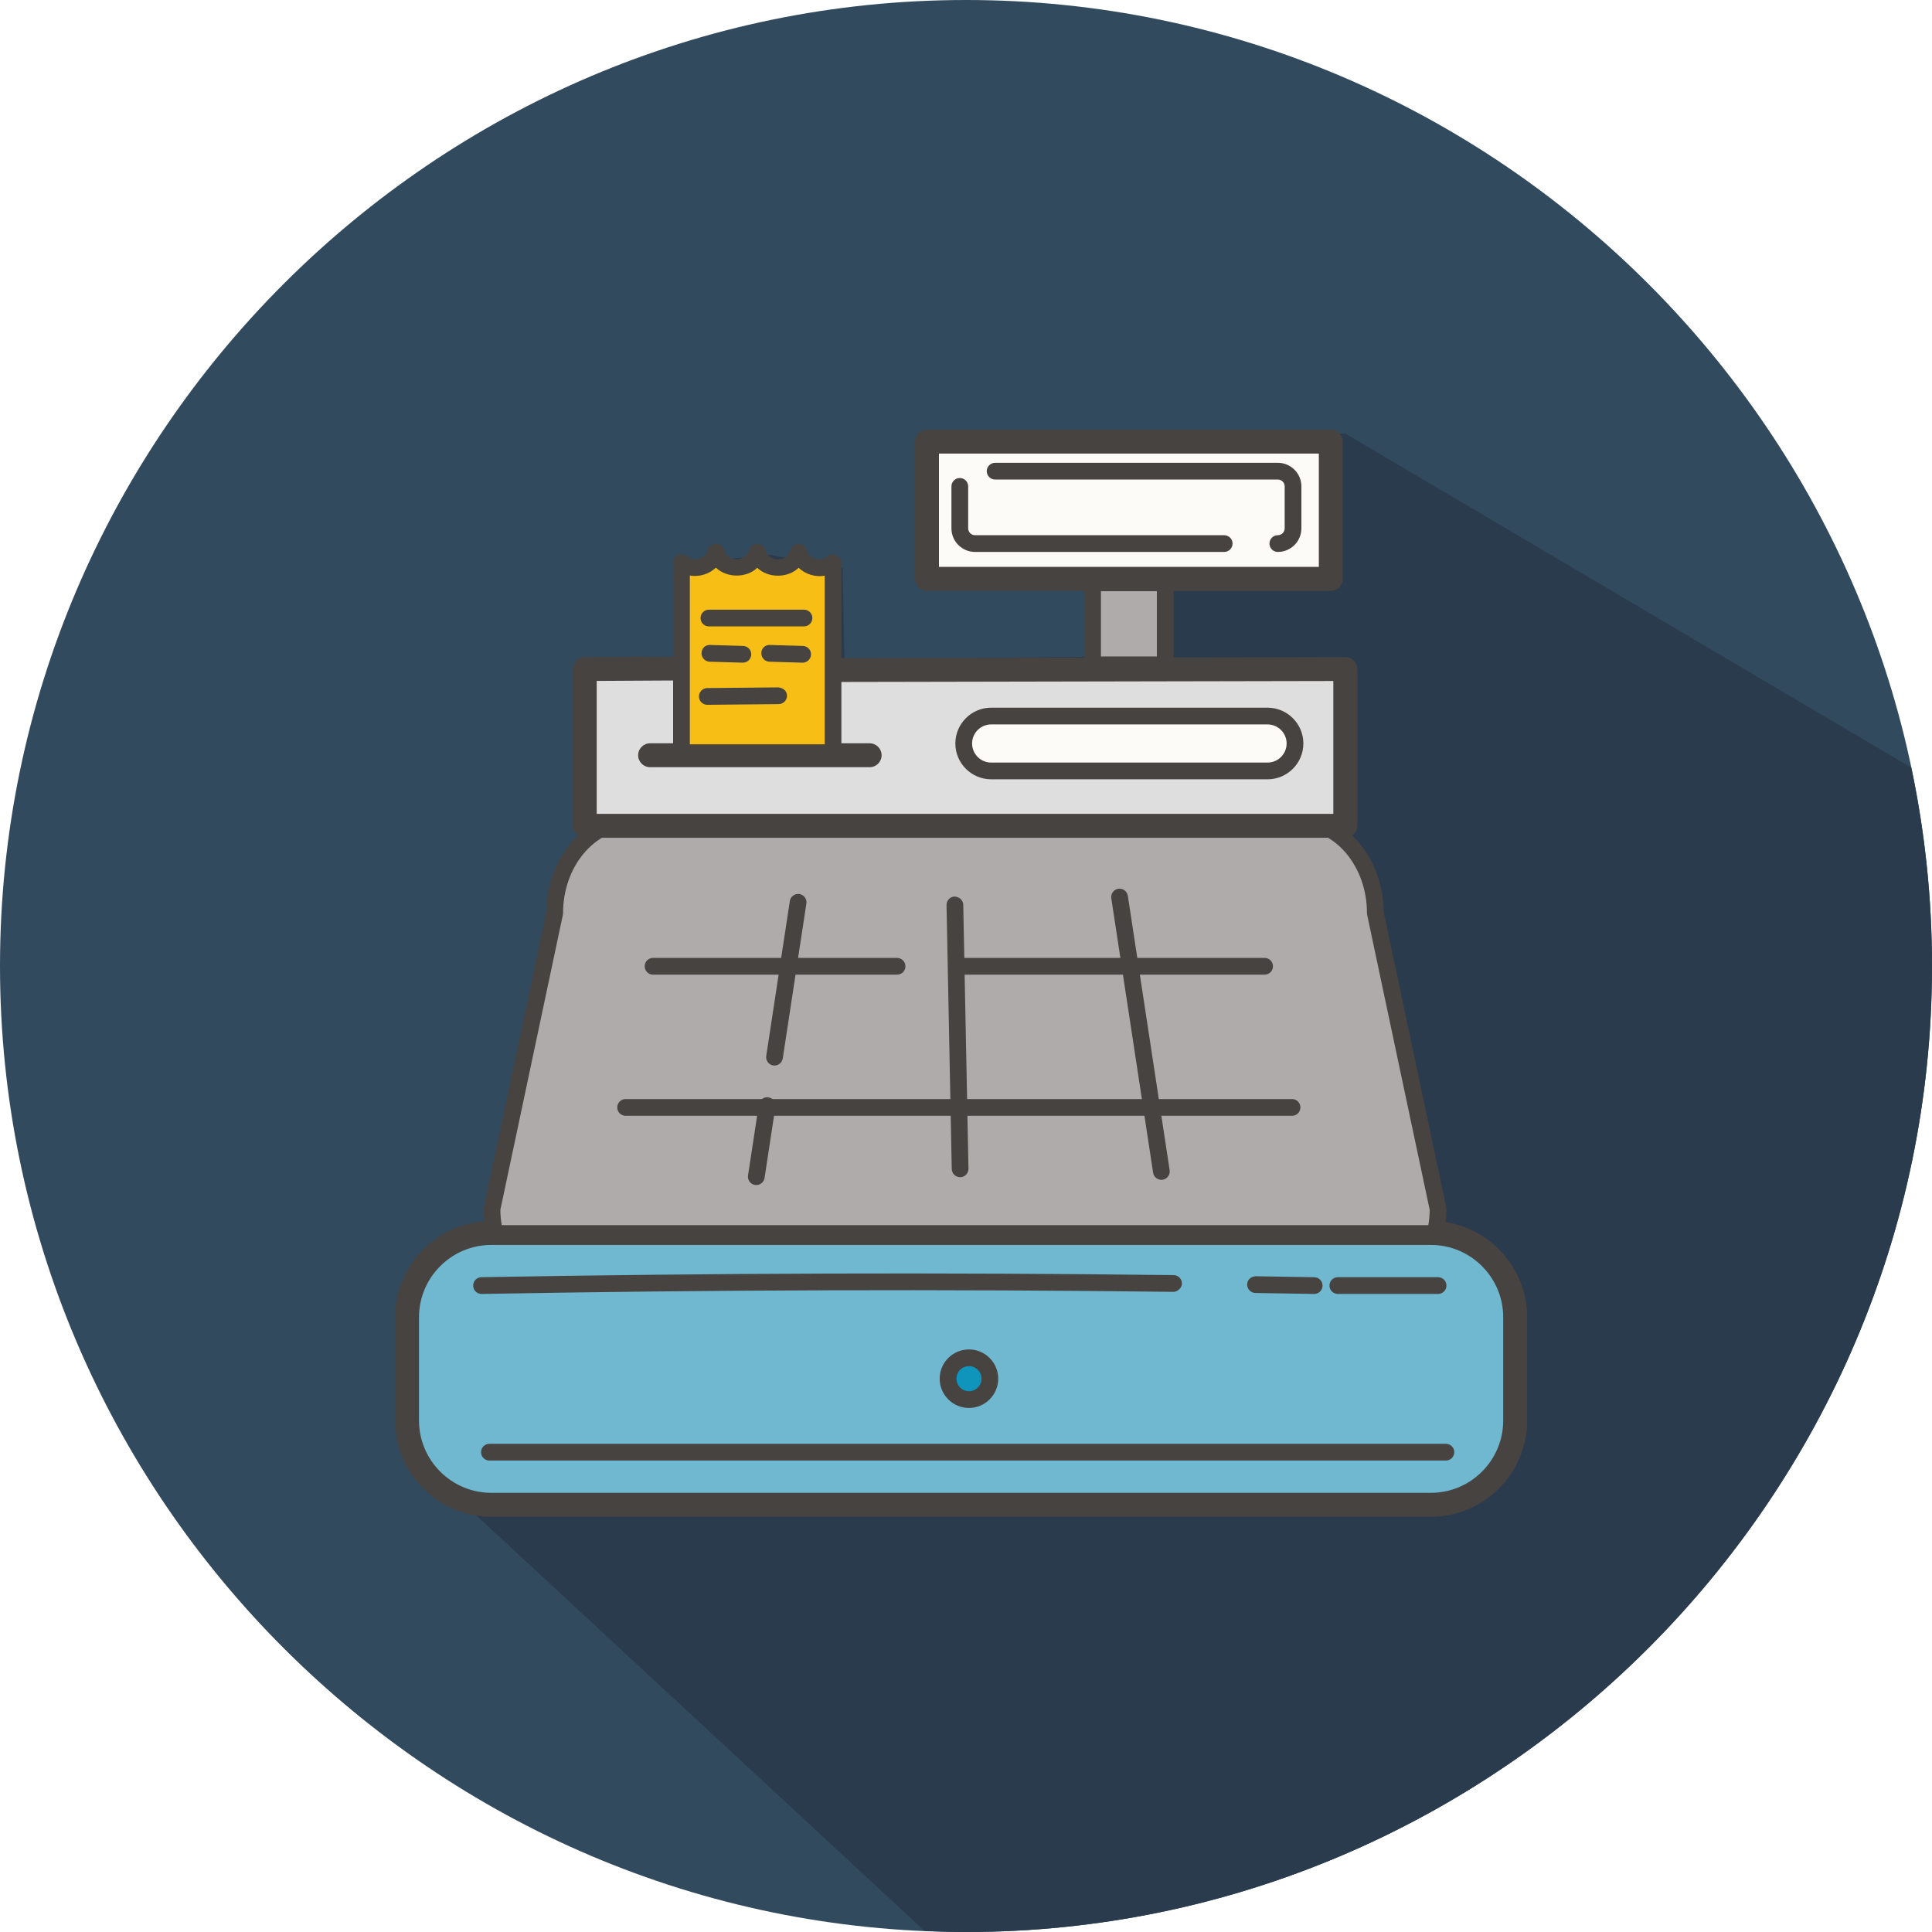
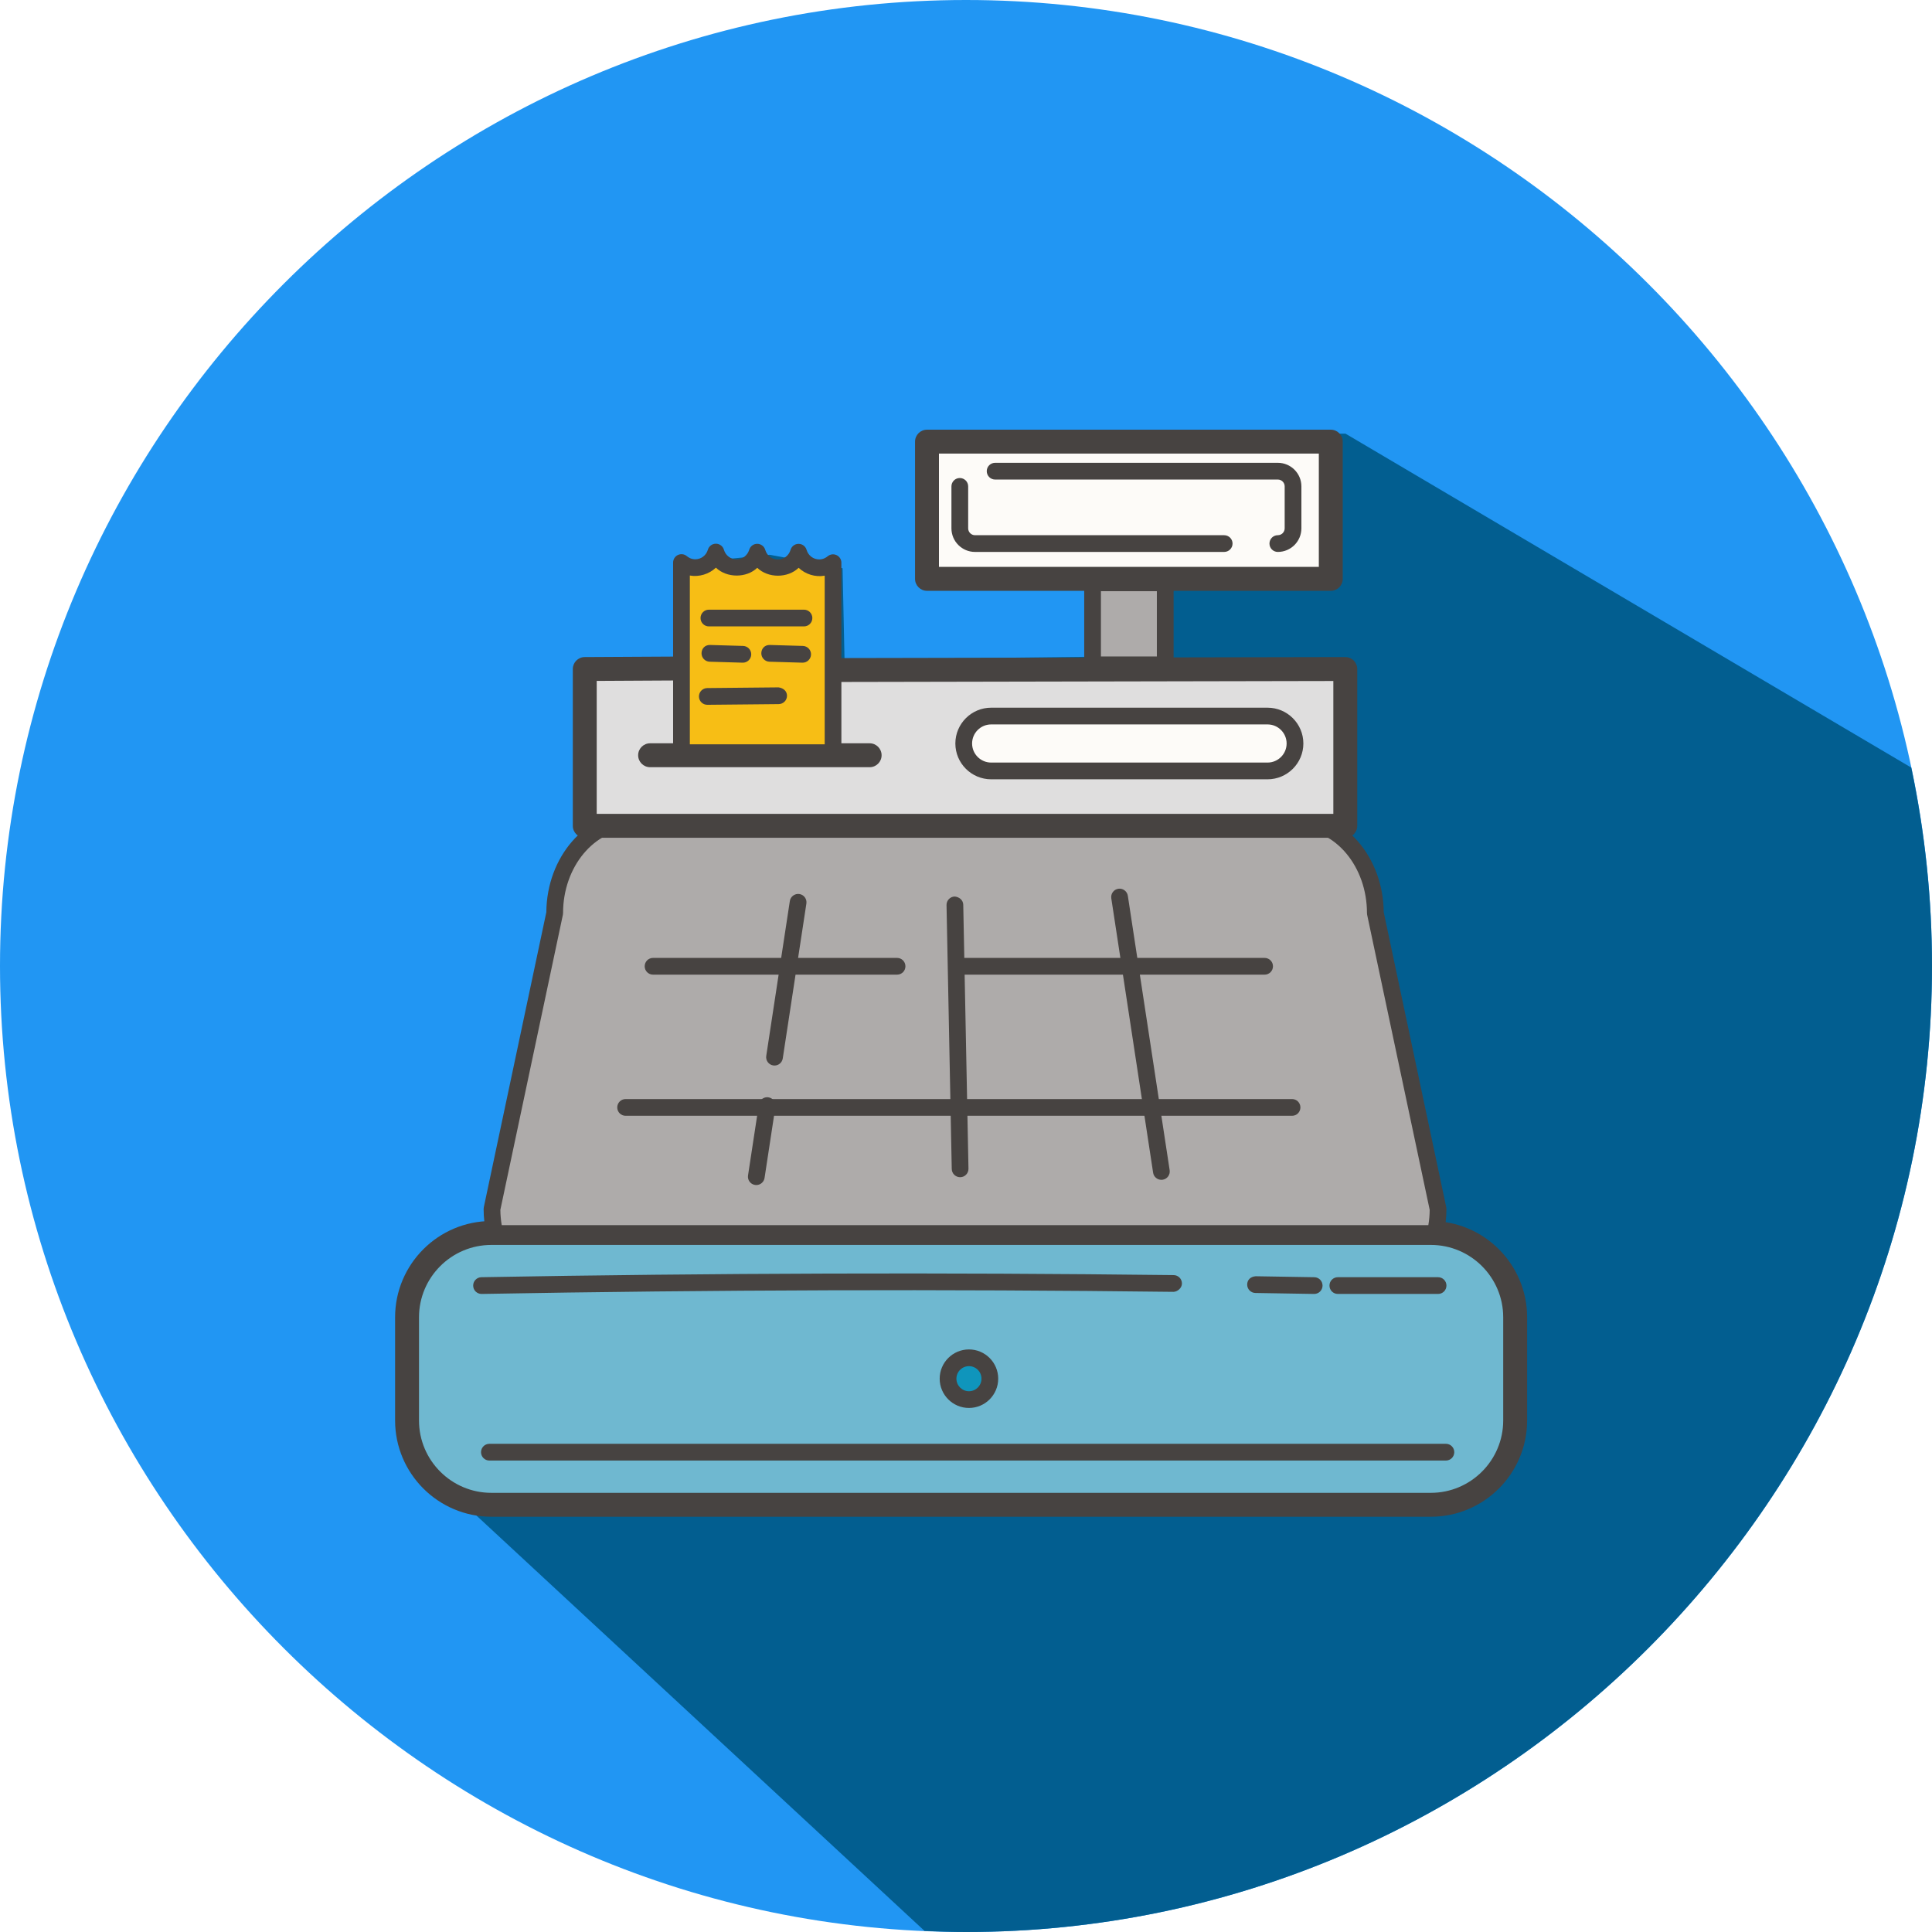
<svg xmlns="http://www.w3.org/2000/svg" version="1.1" id="Layer_1" x="0px" y="0px" viewBox="0 0 512 512" style="enable-background:new 0 0 512 512;" xml:space="preserve">
-   <path style="fill:#324a5e;" d="M256,512L256,512C115.2,512,0,396.8,0,256l0,0C0,115.2,115.2,0,256,0l0,0c140.8,0,256,115.2,256,256  l0,0C512,396.8,396.8,512,256,512z" />
-   <path style="fill:#2b3b4e;" d="M512,256L512,256c0-18.012-1.912-35.592-5.492-52.576l-149.932-88.5H250.764l0.508,36.676  l42.732,0.508l-2.036,21.904l-68.16,0.78l-0.516-24.208l-19.332-3.564l-20.348,2.036l1.54,26.176l-26.976,0.308v41.768  l-28.488,110.024l-19.84,13.752v45.336l135.172,125.3c3.648,0.156,7.3,0.28,10.98,0.28l0,0C396.8,512,512,396.8,512,256z" />
+   <path style="fill:#2196f3;" d="M256,512L256,512C115.2,512,0,396.8,0,256l0,0C0,115.2,115.2,0,256,0l0,0c140.8,0,256,115.2,256,256  l0,0C512,396.8,396.8,512,256,512z" />
+   <path style="fill:#025e90;" d="M512,256L512,256c0-18.012-1.912-35.592-5.492-52.576l-149.932-88.5H250.764l0.508,36.676  l42.732,0.508l-2.036,21.904l-68.16,0.78l-0.516-24.208l-19.332-3.564l-20.348,2.036l1.54,26.176l-26.976,0.308v41.768  l-28.488,110.024l-19.84,13.752v45.336l135.172,125.3c3.648,0.156,7.3,0.28,10.98,0.28l0,0C396.8,512,512,396.8,512,256z" />
  <g>
    <g>
      <path style="fill:#474341;" d="M401.152,347.608c-1.732,1.748,0.964,4.448,2.7,2.7" />
      <path style="fill:#6FB8D0;" d="M377.492,398.784H131.92c-13.224,0-24.044-10.82-24.044-24.048v-23.94    c0-13.224,10.82-24.048,24.044-24.048h245.572c13.224,0,24.048,10.82,24.048,24.048v23.94    C401.54,387.96,390.716,398.784,377.492,398.784" />
      <path style="fill:#474341;" d="M379.192,401.952H130.216c-14.064,0-25.512-11.448-25.512-25.512v-27.344    c0-14.064,11.448-25.512,25.512-25.512h248.976c14.064,0,25.512,11.448,25.512,25.512v27.344    C404.704,390.504,393.26,401.952,379.192,401.952 M130.216,329.92c-10.572,0-19.176,8.6-19.176,19.176v27.344    c0,10.576,8.604,19.176,19.176,19.176h248.976c10.572,0,19.172-8.6,19.172-19.176v-27.344c0-10.576-8.6-19.176-19.172-19.176    H130.216z" />
      <rect x="245.68" y="117.04" style="fill:#FDFBF8;" width="107.008" height="36.36" />
      <path style="fill:#474341;" d="M352.672,156.572H245.664c-1.748,0-3.168-1.42-3.168-3.168V117.04c0-1.752,1.42-3.168,3.168-3.168    h107.008c1.748,0,3.168,1.416,3.168,3.168v36.364C355.844,155.152,354.424,156.572,352.672,156.572 M248.832,150.232h100.672    v-30.028H248.832V150.232z" />
      <rect x="289.56" y="154.456" style="fill:#AEABAA;" width="19.252" height="21.732" />
      <path style="fill:#474341;" d="M308.8,178.404h-19.256c-1.224,0-2.216-0.992-2.216-2.22v-21.732c0-1.224,0.992-2.216,2.216-2.216    H308.8c1.224,0,2.216,0.992,2.216,2.216v21.732C311.016,177.412,310.024,178.404,308.8,178.404 M291.76,173.968h14.82v-17.3    h-14.82V173.968z" />
      <path style="fill:#AEABAA;" d="M380.336,326.896c0.488-2.076,0.772-4.248,0.772-6.5l-16.62-78.424    c0-13.476-9.352-24.508-20.78-24.508h-175.92c-11.428,0-20.78,11.028-20.78,24.508l-16.62,78.424c0,2.252,0.284,4.428,0.772,6.5    H380.336z" />
      <path style="fill:#474341;" d="M380.336,329.112H131.152c-1.028,0-1.92-0.708-2.156-1.704c-0.556-2.344-0.832-4.7-0.832-7.008    c0-0.152,0.02-0.312,0.048-0.46l16.572-78.2c0.108-14.628,10.388-26.488,23-26.488h175.92c12.612,0,22.884,11.86,22.996,26.488    l16.572,78.2c0.032,0.148,0.048,0.308,0.048,0.46c0,2.32-0.28,4.676-0.828,7.008C382.256,328.404,381.364,329.112,380.336,329.112     M132.964,324.68h245.56c0.228-1.352,0.348-2.708,0.36-4.052l-16.576-78.192c-0.032-0.148-0.048-0.308-0.048-0.46    c0-12.292-8.328-22.288-18.56-22.288H167.78c-10.24,0-18.564,9.996-18.564,22.288c0,0.152-0.016,0.312-0.048,0.46L132.6,320.624    C132.612,321.96,132.732,323.316,132.964,324.68" />
      <polyline style="fill:#DFDEDE;" points="222.804,177.556 356.516,177.296 356.516,218.852 154.972,218.852 154.972,177.296     178.52,177.164   " />
      <g>
        <path style="fill:#474341;" d="M356.516,222.02H154.968c-1.748,0-3.168-1.416-3.168-3.168v-41.556     c0-1.744,1.412-3.156,3.152-3.168L178.508,174h0.016c1.744,0,3.156,1.408,3.168,3.152c0.008,1.748-1.4,3.172-3.152,3.184     l-20.404,0.112v35.24h195.212v-35.216l-130.544,0.256H222.8c-1.748,0-3.164-1.412-3.168-3.164c0-1.744,1.412-3.168,3.164-3.172     l133.716-0.264h0.004c0.836,0,1.644,0.336,2.24,0.924c0.592,0.6,0.932,1.4,0.932,2.244v41.556     C359.688,220.604,358.268,222.02,356.516,222.02" />
        <path style="fill:#474341;" d="M381.104,342.908H354.54c-1.228,0-2.216-0.992-2.216-2.22c0-1.224,0.988-2.216,2.216-2.216h26.564     c1.228,0,2.22,0.992,2.22,2.216C383.324,341.916,382.332,342.908,381.104,342.908" />
        <path style="fill:#474341;" d="M348.272,342.908h-0.04l-15.536-0.256c-1.224-0.02-2.2-1.032-2.18-2.252     c0.02-1.224,0.88-2.076,2.252-2.18l15.544,0.256c1.224,0.02,2.2,1.032,2.176,2.256     C350.464,341.936,349.48,342.908,348.272,342.908" />
        <path style="fill:#474341;" d="M127.612,342.908c-1.204,0-2.196-0.964-2.216-2.18c-0.024-1.22,0.952-2.236,2.176-2.256     c61.116-1.096,122.848-1.284,183.464-0.556c1.224,0.012,2.204,1.02,2.192,2.244c-0.012,1.224-1.236,2.176-2.244,2.192     c-60.588-0.736-122.268-0.544-183.332,0.556L127.612,342.908L127.612,342.908z" />
        <path style="fill:#474341;" d="M383.18,387.06H129.692c-1.224,0-2.216-0.992-2.216-2.216c0-1.228,0.992-2.22,2.216-2.22h253.492     c1.228,0,2.216,0.992,2.216,2.22C385.396,386.072,384.408,387.06,383.18,387.06" />
        <path style="fill:#474341;" d="M335.136,258.292h-81.12c-1.228,0-2.22-0.992-2.22-2.216c0-1.228,0.992-2.22,2.22-2.22h81.116     c1.228,0,2.22,0.992,2.22,2.22C337.352,257.304,336.36,258.292,335.136,258.292" />
        <path style="fill:#474341;" d="M237.736,258.292h-64.672c-1.228,0-2.216-0.992-2.216-2.216c0-1.228,0.988-2.22,2.216-2.22h64.668     c1.228,0,2.216,0.992,2.216,2.22C239.952,257.304,238.964,258.292,237.736,258.292" />
        <path style="fill:#474341;" d="M342.404,295.696H165.792c-1.224,0-2.216-0.992-2.216-2.216c0-1.228,0.992-2.22,2.216-2.22     h176.616c1.228,0,2.216,0.992,2.216,2.22C344.62,294.708,343.632,295.696,342.404,295.696" />
        <path style="fill:#474341;" d="M230.464,203.316h-58.18c-1.748,0-3.168-1.416-3.168-3.168c0-1.748,1.42-3.168,3.168-3.168h58.18     c1.748,0,3.168,1.416,3.168,3.168C233.636,201.9,232.216,203.316,230.464,203.316" />
        <path style="fill:#474341;" d="M200.428,314.048c-0.112,0-0.228-0.008-0.34-0.024c-1.208-0.184-2.036-1.312-1.852-2.528     l2.872-18.844c0.184-1.208,1.356-2.036,2.528-1.852c1.208,0.184,2.036,1.312,1.852,2.528l-2.872,18.84     C202.448,313.26,201.504,314.048,200.428,314.048" />
        <path style="fill:#474341;" d="M205.256,282.376c-0.112,0-0.228-0.008-0.34-0.024c-1.208-0.184-2.036-1.312-1.852-2.528     l6.252-41.048c0.184-1.208,1.344-2.024,2.528-1.852c1.208,0.184,2.04,1.312,1.856,2.528l-6.26,41.04     C207.276,281.588,206.328,282.376,205.256,282.376" />
        <path style="fill:#474341;" d="M254.444,311.972c-1.204,0-2.192-0.964-2.22-2.172l-1.384-69.952     c-0.02-1.22,0.948-2.236,2.172-2.26c1.228,0.12,2.228,0.952,2.26,2.172l1.384,69.952c0.024,1.22-0.948,2.236-2.172,2.26     L254.444,311.972L254.444,311.972z" />
        <path style="fill:#474341;" d="M307.772,312.664c-1.076,0-2.02-0.788-2.184-1.88l-11.084-72.724     c-0.184-1.212,0.648-2.344,1.856-2.528c1.18-0.196,2.344,0.644,2.528,1.856l11.084,72.724c0.184,1.212-0.644,2.344-1.852,2.528     C308,312.656,307.888,312.664,307.772,312.664" />
      </g>
      <path style="fill:#0F95BC;" d="M262.324,365.364c0,3.06-2.48,5.54-5.54,5.54s-5.54-2.48-5.54-5.54s2.48-5.54,5.54-5.54    S262.324,362.304,262.324,365.364" />
      <path style="fill:#474341;" d="M256.784,373.124c-4.276,0-7.76-3.484-7.76-7.76s3.484-7.752,7.76-7.752s7.752,3.476,7.752,7.752    C264.54,369.64,261.06,373.124,256.784,373.124 M256.784,362.044c-1.832,0-3.324,1.488-3.324,3.32s1.492,3.328,3.324,3.328    s3.32-1.496,3.32-3.328C260.104,363.528,258.616,362.044,256.784,362.044" />
      <path style="fill:#F7BE15;" d="M217.116,150.472c-2.604,0-4.776-1.748-5.476-4.124c-0.688,2.388-2.868,4.148-5.48,4.148    c-2.616,0-4.796-1.764-5.484-4.156c-0.7,2.372-2.872,4.116-5.472,4.116c-2.612,0-4.788-1.756-5.48-4.148    c-0.696,2.38-2.872,4.128-5.472,4.128c-1.396,0-2.66-0.52-3.656-1.352v50.376h40.172v-50.336    C219.776,149.952,218.512,150.472,217.116,150.472" />
      <g>
        <path style="fill:#474341;" d="M220.768,201.676h-40.172c-1.224,0-2.216-0.992-2.216-2.22V149.08c0-0.86,0.496-1.644,1.28-2.008     c0.78-0.36,1.704-0.248,2.36,0.312c0.452,0.38,1.212,0.832,2.228,0.832c1.552,0,2.904-1.02,3.344-2.536     c0.276-0.94,1.144-1.592,2.124-1.592h0.004c0.984,0,1.852,0.656,2.124,1.596c0.44,1.524,1.788,2.548,3.352,2.548     c1.552,0,2.896-1.02,3.348-2.528c0.28-0.944,1.14-1.588,2.124-1.588h0.008c0.98,0.004,1.852,0.656,2.12,1.6     c0.44,1.528,1.792,2.552,3.352,2.552c1.568,0,2.908-1.02,3.352-2.544c0.272-0.948,1.14-1.596,2.124-1.6h0.004     c0.98,0,1.852,0.648,2.124,1.592c0.444,1.516,1.792,2.536,3.352,2.536c1.016,0,1.776-0.456,2.236-0.832     c0.66-0.556,1.584-0.668,2.356-0.308c0.78,0.368,1.28,1.148,1.28,2.008v50.332C222.984,200.684,221.996,201.676,220.768,201.676      M182.816,197.244h35.736V152.56c-2.484,0.448-5.12-0.38-6.904-2.088c-2.884,2.788-8.076,2.792-10.972,0.004     c-2.852,2.744-8.06,2.748-10.956-0.04c-1.792,1.708-4.468,2.532-6.904,2.084V197.244z" />
        <path style="fill:#474341;" d="M213.06,166.004h-25.192c-1.228,0-2.22-0.992-2.22-2.216c0-1.228,0.992-2.22,2.22-2.22h25.192     c1.228,0,2.22,0.992,2.22,2.22C215.28,165.016,214.288,166.004,213.06,166.004" />
        <path style="fill:#474341;" d="M196.868,175.616H196.8l-8.736-0.256c-1.22-0.04-2.184-1.06-2.152-2.284     c0.036-1.22,0.936-2.2,2.284-2.152l8.736,0.256c1.224,0.04,2.188,1.06,2.152,2.284     C199.048,174.664,198.06,175.616,196.868,175.616" />
        <path style="fill:#474341;" d="M212.708,175.616h-0.064l-8.736-0.256c-1.22-0.04-2.184-1.06-2.152-2.284     c0.036-1.22,0.924-2.2,2.284-2.152l8.736,0.256c1.224,0.04,2.188,1.06,2.152,2.284     C214.888,174.664,213.904,175.616,212.708,175.616" />
        <path style="fill:#474341;" d="M187.444,186.78c-1.212,0-2.204-0.976-2.216-2.196c-0.012-1.228,0.972-2.224,2.196-2.24     l18.9-0.184c1.272,0.18,2.22,0.968,2.24,2.196c0.012,1.228-0.976,2.224-2.196,2.24l-18.904,0.184H187.444z" />
      </g>
      <path style="fill:#FDFBF8;" d="M339.408,204.304h-80.232c-2.076,0-3.776-1.7-3.776-3.776v-6.992c0-2.08,1.7-3.776,3.776-3.776    h80.236c2.076,0,3.776,1.7,3.776,3.776v6.992C343.184,202.608,341.488,204.304,339.408,204.304" />
      <g>
        <path style="fill:#474341;" d="M335.912,206.524h-73.24c-5.232,0-9.492-4.26-9.492-9.492c0-5.232,4.26-9.488,9.492-9.488h73.24     c5.232,0,9.492,4.256,9.492,9.488S341.144,206.524,335.912,206.524 M262.672,191.98c-2.788,0-5.056,2.264-5.056,5.052     s2.268,5.056,5.056,5.056h73.24c2.788,0,5.056-2.268,5.056-5.056s-2.268-5.052-5.056-5.052H262.672z" />
        <path style="fill:#474341;" d="M324.416,146.268h-66.028c-3.448,0-6.248-2.804-6.248-6.248v-11.124     c0-1.224,0.992-2.216,2.216-2.216c1.228,0,2.22,0.992,2.22,2.216v11.124c0,0.996,0.816,1.816,1.816,1.816h66.028     c1.228,0,2.22,0.992,2.22,2.22C326.636,145.276,325.644,146.268,324.416,146.268" />
        <path style="fill:#474341;" d="M338.636,146.268c-1.228,0-2.216-0.992-2.216-2.216c0-1.228,0.988-2.22,2.216-2.22     c1,0,1.816-0.816,1.816-1.816v-11.124c0-1-0.816-1.808-1.816-1.808H263.72c-1.228,0-2.22-0.992-2.22-2.22     c0-1.224,0.992-2.216,2.22-2.216h74.916c3.448,0,6.248,2.8,6.248,6.244v11.124C344.884,143.464,342.084,146.268,338.636,146.268" />
      </g>
    </g>
  </g>
  <g>
</g>
  <g>
</g>
  <g>
</g>
  <g>
</g>
  <g>
</g>
  <g>
</g>
  <g>
</g>
  <g>
</g>
  <g>
</g>
  <g>
</g>
  <g>
</g>
  <g>
</g>
  <g>
</g>
  <g>
</g>
  <g>
</g>
</svg>
